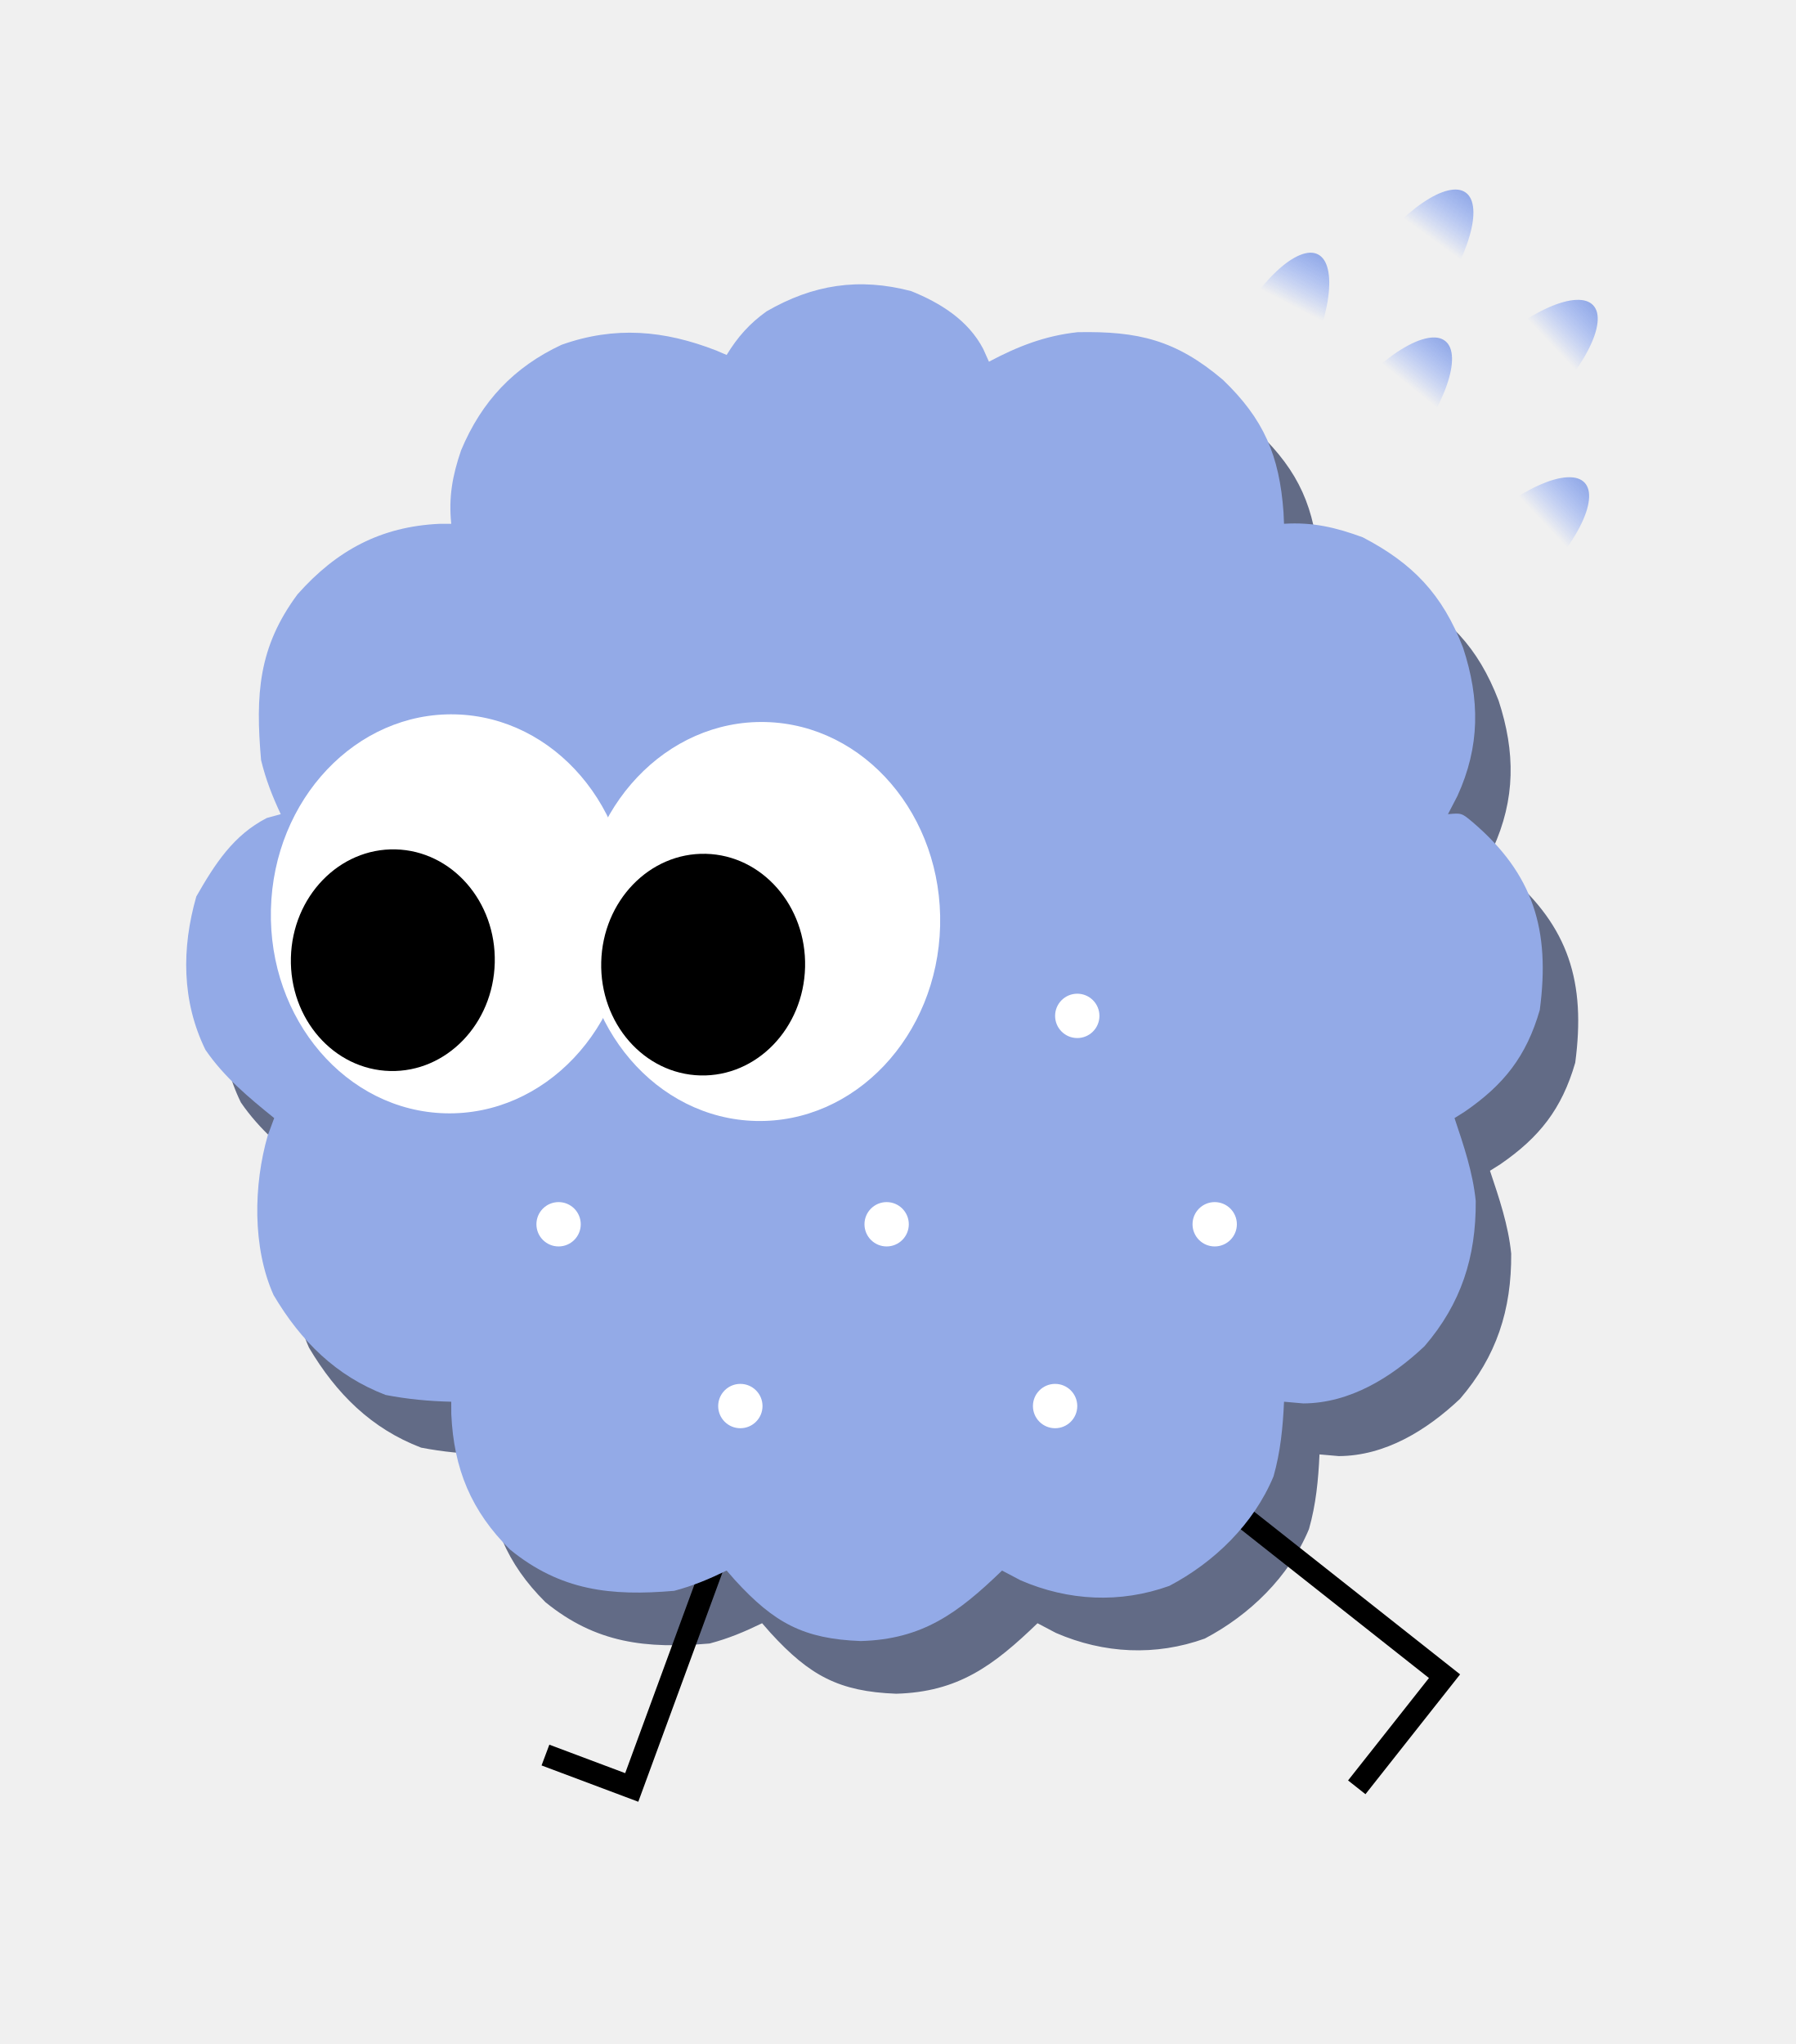
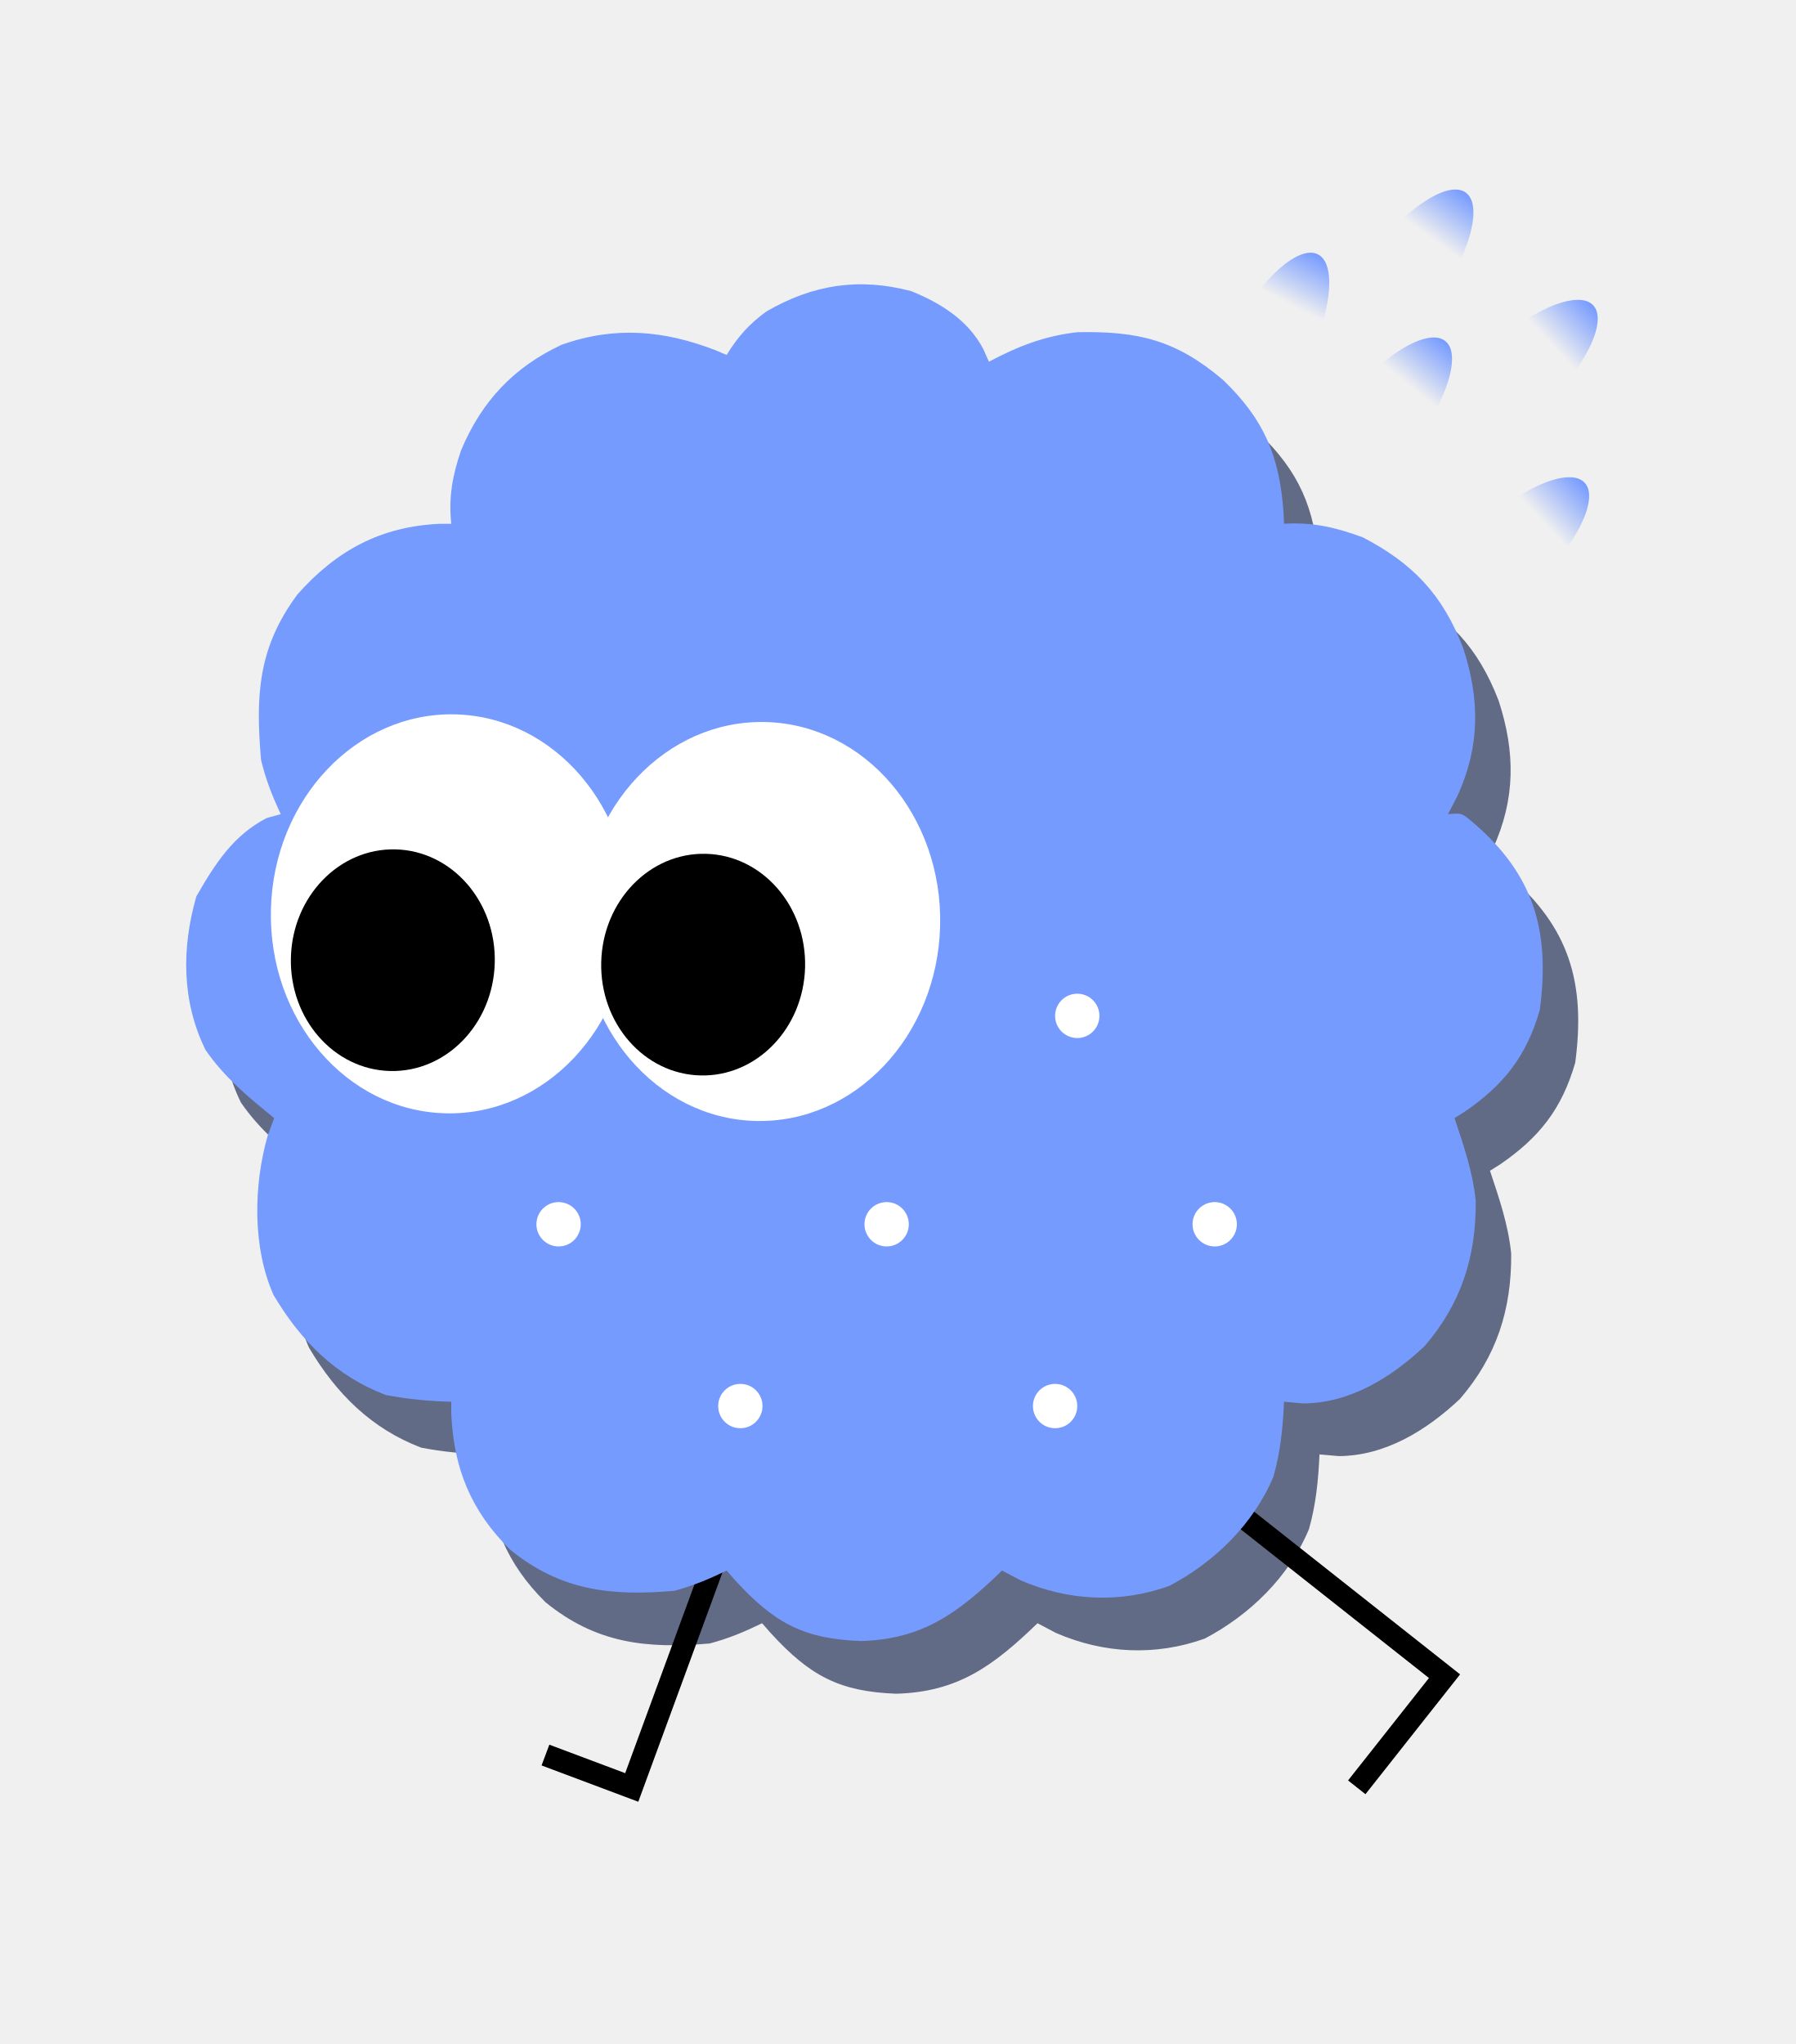
<svg xmlns="http://www.w3.org/2000/svg" width="405" height="461" viewBox="0 0 405 461" fill="none">
  <path d="M340.246 197.361C337.704 195.227 337.705 195.226 334.619 195.509C335.321 194.158 336.023 192.808 336.746 191.416C341.882 180.205 341.838 169.611 338.039 158.002C333.391 145.928 326.66 138.918 315.391 133.061C309.28 130.821 304.123 129.609 297.641 130.014C297.603 129.166 297.565 128.318 297.526 127.444C296.598 114.584 293.075 106.406 283.866 97.552C273.246 88.546 264.75 86.545 251.098 86.801C243.736 87.597 237.62 89.981 231.078 93.458C230.446 92.047 230.446 92.048 229.801 90.609C226.428 84.103 220.101 80.182 213.535 77.536C201.778 74.443 191.373 76.045 180.891 82.118C177.064 84.87 174.392 87.871 171.91 91.936C171.138 91.606 170.367 91.276 169.571 90.936C157.797 86.349 146.691 85.374 134.655 89.651C123.946 94.665 116.654 102.338 112.006 113.449C110.07 119.116 109.168 123.96 109.787 130.014C108.442 130.02 108.442 130.02 107.071 130.026C93.976 130.648 83.978 135.935 75.12 145.912C66.273 157.834 65.603 168.51 66.891 183.324C67.989 187.788 69.385 191.338 71.329 195.509C70.291 195.792 69.255 196.075 68.186 196.366C60.641 200.251 56.492 206.708 52.283 214.074C48.946 225.722 48.973 237.663 54.336 248.648C58.548 254.806 64.129 259.431 69.85 264.051C69.132 265.989 69.131 265.989 68.399 267.966C65.186 279.095 64.903 293.217 69.705 303.956C75.865 314.363 83.793 322.221 94.995 326.5C99.934 327.452 104.766 327.906 109.787 328.024C109.79 328.947 109.795 329.87 109.799 330.821C110.353 343.188 114.305 352.704 123.047 361.366C134.464 370.663 145.824 371.902 160.078 370.672C164.377 369.53 167.874 368.058 171.91 366.102C172.538 366.819 173.167 367.536 173.813 368.275C182.652 377.936 189.271 381.511 202.143 382C216.104 381.621 224.103 375.691 234.035 366.102C235.408 366.825 236.782 367.547 238.196 368.292C249.005 372.982 260.69 373.545 271.772 369.559C281.844 364.267 290.767 355.661 295.266 344.873C296.845 339.336 297.382 333.773 297.641 328.024C299.075 328.15 300.507 328.276 301.985 328.405C312.44 328.362 321.794 322.612 329.338 315.493C337.562 305.93 340.977 295.433 340.883 282.74C340.234 276.266 338.147 270.181 336.098 264.051C336.866 263.568 337.636 263.085 338.428 262.587C347.2 256.543 352.289 250.18 355.328 239.681C357.746 221.529 353.855 209.021 340.246 197.361Z" fill="#626B86" />
  <path fill-rule="evenodd" clip-rule="evenodd" d="M141.024 399.913L123.916 393.493L122.159 398.174L143.981 406.364L182.251 302.132L177.557 300.409L141.024 399.913Z" fill="black" />
  <path fill-rule="evenodd" clip-rule="evenodd" d="M322.333 378.457L304.087 401.557L308.01 404.657L329.356 377.633L256.77 320.297L253.67 324.22L322.333 378.457Z" fill="black" />
-   <path d="M332.246 185.48C329.704 183.346 329.705 183.345 326.619 183.628C327.321 182.277 328.023 180.927 328.746 179.535C333.882 168.324 333.838 157.73 330.039 146.121C325.391 134.047 318.66 127.037 307.391 121.18C301.28 118.94 296.123 117.728 289.641 118.133C289.603 117.285 289.565 116.437 289.526 115.563C288.598 102.703 285.075 94.525 275.866 85.671C265.246 76.665 256.75 74.665 243.098 74.92C235.736 75.716 229.62 78.1 223.078 81.577C222.446 80.167 222.446 80.167 221.801 78.728C218.428 72.222 212.101 68.302 205.535 65.656C193.778 62.562 183.373 64.164 172.891 70.238C169.064 72.989 166.392 75.99 163.91 80.055C163.138 79.725 162.367 79.395 161.571 79.055C149.797 74.468 138.691 73.493 126.655 77.77C115.946 82.784 108.654 90.457 104.006 101.569C102.07 107.235 101.168 112.079 101.787 118.133C100.442 118.139 100.442 118.139 99.071 118.145C85.976 118.767 75.978 124.054 67.12 134.032C58.273 145.953 57.603 156.63 58.891 171.444C59.989 175.908 61.385 179.457 63.328 183.628C62.291 183.911 61.255 184.195 60.186 184.486C52.641 188.371 48.492 194.827 44.283 202.193C40.946 213.841 40.973 225.782 46.336 236.767C50.548 242.925 56.129 247.55 61.85 252.17C61.132 254.108 61.131 254.108 60.399 256.085C57.186 267.214 56.903 281.336 61.705 292.075C67.865 302.482 75.793 310.34 86.995 314.619C91.934 315.571 96.766 316.025 101.787 316.143C101.79 317.066 101.795 317.989 101.799 318.94C102.353 331.307 106.305 340.824 115.047 349.486C126.464 358.783 137.824 360.021 152.078 358.791C156.377 357.649 159.874 356.177 163.91 354.221C164.538 354.938 165.167 355.655 165.813 356.394C174.652 366.055 181.271 369.63 194.143 370.119C208.104 369.74 216.103 363.81 226.035 354.221C227.408 354.944 228.782 355.666 230.196 356.411C241.005 361.101 252.69 361.664 263.772 357.678C273.844 352.386 282.767 343.78 287.266 332.992C288.845 327.455 289.382 321.892 289.641 316.143C291.075 316.269 292.507 316.395 293.985 316.524C304.44 316.481 313.794 310.732 321.338 303.613C329.562 294.05 332.977 283.552 332.883 270.859C332.234 264.385 330.147 258.3 328.098 252.17C328.866 251.687 329.636 251.204 330.428 250.706C339.2 244.662 344.289 238.299 347.328 227.8C349.746 209.648 345.855 197.14 332.246 185.48Z" fill="#93AAE7" />
+   <path d="M332.246 185.48C329.704 183.346 329.705 183.345 326.619 183.628C327.321 182.277 328.023 180.927 328.746 179.535C333.882 168.324 333.838 157.73 330.039 146.121C325.391 134.047 318.66 127.037 307.391 121.18C301.28 118.94 296.123 117.728 289.641 118.133C289.603 117.285 289.565 116.437 289.526 115.563C288.598 102.703 285.075 94.525 275.866 85.671C265.246 76.665 256.75 74.665 243.098 74.92C235.736 75.716 229.62 78.1 223.078 81.577C222.446 80.167 222.446 80.167 221.801 78.728C218.428 72.222 212.101 68.302 205.535 65.656C193.778 62.562 183.373 64.164 172.891 70.238C169.064 72.989 166.392 75.99 163.91 80.055C163.138 79.725 162.367 79.395 161.571 79.055C149.797 74.468 138.691 73.493 126.655 77.77C115.946 82.784 108.654 90.457 104.006 101.569C102.07 107.235 101.168 112.079 101.787 118.133C100.442 118.139 100.442 118.139 99.071 118.145C85.976 118.767 75.978 124.054 67.12 134.032C58.273 145.953 57.603 156.63 58.891 171.444C59.989 175.908 61.385 179.457 63.328 183.628C62.291 183.911 61.255 184.195 60.186 184.486C52.641 188.371 48.492 194.827 44.283 202.193C40.946 213.841 40.973 225.782 46.336 236.767C50.548 242.925 56.129 247.55 61.85 252.17C61.132 254.108 61.131 254.108 60.399 256.085C57.186 267.214 56.903 281.336 61.705 292.075C67.865 302.482 75.793 310.34 86.995 314.619C91.934 315.571 96.766 316.025 101.787 316.143C101.79 317.066 101.795 317.989 101.799 318.94C102.353 331.307 106.305 340.824 115.047 349.486C126.464 358.783 137.824 360.021 152.078 358.791C156.377 357.649 159.874 356.177 163.91 354.221C164.538 354.938 165.167 355.655 165.813 356.394C174.652 366.055 181.271 369.63 194.143 370.119C208.104 369.74 216.103 363.81 226.035 354.221C227.408 354.944 228.782 355.666 230.196 356.411C241.005 361.101 252.69 361.664 263.772 357.678C273.844 352.386 282.767 343.78 287.266 332.992C288.845 327.455 289.382 321.892 289.641 316.143C291.075 316.269 292.507 316.395 293.985 316.524C304.44 316.481 313.794 310.732 321.338 303.613C329.562 294.05 332.977 283.552 332.883 270.859C332.234 264.385 330.147 258.3 328.098 252.17C328.866 251.687 329.636 251.204 330.428 250.706C339.2 244.662 344.289 238.299 347.328 227.8C349.746 209.648 345.855 197.14 332.246 185.48Z" fill="#769BFF" />
  <path d="M126.001 281.119C128.762 281.119 131.001 278.881 131.001 276.119C131.001 273.358 128.762 271.119 126.001 271.119C123.24 271.119 121.001 273.358 121.001 276.119C121.001 278.881 123.24 281.119 126.001 281.119Z" fill="white" />
  <path d="M200.001 281.119C202.762 281.119 205.001 278.881 205.001 276.119C205.001 273.358 202.762 271.119 200.001 271.119C197.24 271.119 195.001 273.358 195.001 276.119C195.001 278.881 197.24 281.119 200.001 281.119Z" fill="white" />
  <path d="M243.001 234.119C245.762 234.119 248.001 231.881 248.001 229.119C248.001 226.358 245.762 224.119 243.001 224.119C240.24 224.119 238.001 226.358 238.001 229.119C238.001 231.881 240.24 234.119 243.001 234.119Z" fill="white" />
  <path d="M274.001 281.119C276.762 281.119 279.001 278.881 279.001 276.119C279.001 273.358 276.762 271.119 274.001 271.119C271.24 271.119 269.001 273.358 269.001 276.119C269.001 278.881 271.24 281.119 274.001 281.119Z" fill="white" />
  <path d="M167.001 322.119C169.762 322.119 172.001 319.881 172.001 317.119C172.001 314.358 169.762 312.119 167.001 312.119C164.24 312.119 162.001 314.358 162.001 317.119C162.001 319.881 164.24 322.119 167.001 322.119Z" fill="white" />
  <path d="M238.001 322.119C240.762 322.119 243.001 319.881 243.001 317.119C243.001 314.358 240.762 312.119 238.001 312.119C235.24 312.119 233.001 314.358 233.001 317.119C233.001 319.881 235.24 322.119 238.001 322.119Z" fill="white" />
  <path d="M100.488 251.092C122.849 251.644 141.474 231.951 142.088 207.106C142.701 182.261 125.072 161.672 102.711 161.119C80.351 160.567 61.726 180.26 61.112 205.105C60.498 229.951 78.128 250.54 100.488 251.092Z" fill="white" />
  <path d="M170.466 252.819C192.827 253.371 211.451 233.678 212.065 208.832C212.679 183.987 195.05 163.398 172.689 162.846C150.328 162.294 131.704 181.987 131.09 206.832C130.476 231.677 148.105 252.266 170.466 252.819Z" fill="white" />
  <path d="M87.993 241.553C100.692 241.867 111.263 230.931 111.604 217.128C111.945 203.326 101.927 191.882 89.228 191.568C76.53 191.254 65.959 202.189 65.618 215.992C65.277 229.795 75.295 241.239 87.993 241.553Z" fill="black" />
  <path d="M157.993 242.553C170.692 242.867 181.263 231.931 181.604 218.128C181.945 204.326 171.927 192.882 159.228 192.568C146.53 192.254 135.959 203.189 135.618 216.992C135.277 230.795 145.295 242.239 157.993 242.553Z" fill="black" />
  <path d="M293.466 84.842C295.064 81.766 296.395 78.699 297.455 75.641C298.515 72.583 299.224 69.768 299.585 67.193C299.945 64.618 299.928 62.481 299.534 60.782C299.141 59.082 298.4 57.949 297.312 57.384C296.223 56.818 294.871 56.863 293.254 57.518C291.637 58.172 289.878 59.387 287.978 61.162C286.079 62.937 284.183 65.136 282.29 67.761C280.397 70.386 278.65 73.238 277.052 76.313L285.259 80.578L293.466 84.842Z" fill="url(#paint0_linear_1162_1194)" />
  <path d="M322.739 70.017C324.778 67.214 326.55 64.381 328.054 61.515C329.558 58.649 330.68 55.969 331.421 53.477C332.161 50.985 332.463 48.869 332.327 47.13C332.191 45.391 331.626 44.162 330.634 43.44C329.642 42.719 328.299 42.56 326.602 42.967C324.906 43.373 322.986 44.312 320.843 45.784C318.7 47.255 316.496 49.149 314.233 51.462C311.97 53.776 309.819 56.334 307.781 59.137L315.26 64.577L322.739 70.017Z" fill="url(#paint1_linear_1162_1194)" />
  <path d="M346.707 93.512C349.228 91.133 351.493 88.674 353.499 86.134C355.506 83.595 357.102 81.17 358.29 78.857C359.477 76.544 360.164 74.52 360.351 72.786C360.538 71.051 360.211 69.738 359.369 68.846C358.528 67.954 357.235 67.552 355.493 67.638C353.751 67.724 351.69 68.293 349.312 69.344C346.935 70.395 344.421 71.849 341.77 73.705C339.119 75.561 336.532 77.68 334.011 80.059L340.359 86.786L346.707 93.512Z" fill="url(#paint2_linear_1162_1194)" />
  <path d="M316.811 103.077C318.987 100.379 320.899 97.636 322.545 94.849C324.19 92.062 325.444 89.444 326.308 86.992C327.173 84.54 327.581 82.442 327.532 80.698C327.483 78.954 326.981 77.697 326.026 76.927C325.072 76.156 323.737 75.932 322.022 76.253C320.308 76.574 318.344 77.416 316.13 78.779C313.916 80.142 311.621 81.921 309.245 84.118C306.869 86.316 304.592 88.764 302.415 91.462L309.613 97.269L316.811 103.077Z" fill="url(#paint3_linear_1162_1194)" />
  <path d="M344.717 133.497C347.243 131.124 349.514 128.67 351.527 126.135C353.54 123.601 355.142 121.18 356.335 118.87C357.527 116.56 358.219 114.537 358.41 112.803C358.601 111.069 358.278 109.755 357.438 108.861C356.599 107.967 355.307 107.562 353.565 107.644C351.822 107.726 349.76 108.289 347.38 109.335C345 110.381 342.483 111.828 339.827 113.678C337.172 115.528 334.58 117.64 332.053 120.013L338.385 126.755L344.717 133.497Z" fill="url(#paint4_linear_1162_1194)" />
  <defs>
    <linearGradient id="paint0_linear_1162_1194" x1="297.311" y1="57.383" x2="285.259" y2="80.578" gradientUnits="userSpaceOnUse">
-       <stop stop-color="#93AAE7" />
+       <stop stop-color="#769BFF" />
      <stop offset="0.495" stop-color="#769BFF" stop-opacity="0" />
      <stop offset="1" stop-color="#769BFF" stop-opacity="0" />
    </linearGradient>
    <linearGradient id="paint1_linear_1162_1194" x1="330.634" y1="43.44" x2="315.26" y2="64.577" gradientUnits="userSpaceOnUse">
-       <stop stop-color="#93AAE7" />
+       <stop stop-color="#769BFF" />
      <stop offset="0.495" stop-color="#769BFF" stop-opacity="0" />
      <stop offset="1" stop-color="#769BFF" stop-opacity="0" />
    </linearGradient>
    <linearGradient id="paint2_linear_1162_1194" x1="359.369" y1="68.846" x2="340.359" y2="86.786" gradientUnits="userSpaceOnUse">
-       <stop stop-color="#93AAE7" />
+       <stop stop-color="#769BFF" />
      <stop offset="0.495" stop-color="#769BFF" stop-opacity="0" />
      <stop offset="1" stop-color="#769BFF" stop-opacity="0" />
    </linearGradient>
    <linearGradient id="paint3_linear_1162_1194" x1="326.027" y1="76.927" x2="309.613" y2="97.269" gradientUnits="userSpaceOnUse">
-       <stop stop-color="#93AAE7" />
+       <stop stop-color="#769BFF" />
      <stop offset="0.495" stop-color="#769BFF" stop-opacity="0" />
      <stop offset="1" stop-color="#769BFF" stop-opacity="0" />
    </linearGradient>
    <linearGradient id="paint4_linear_1162_1194" x1="357.438" y1="108.861" x2="338.385" y2="126.755" gradientUnits="userSpaceOnUse">
-       <stop stop-color="#93AAE7" />
+       <stop stop-color="#769BFF" />
      <stop offset="0.495" stop-color="#769BFF" stop-opacity="0" />
      <stop offset="1" stop-color="#769BFF" stop-opacity="0" />
    </linearGradient>
  </defs>
</svg>
